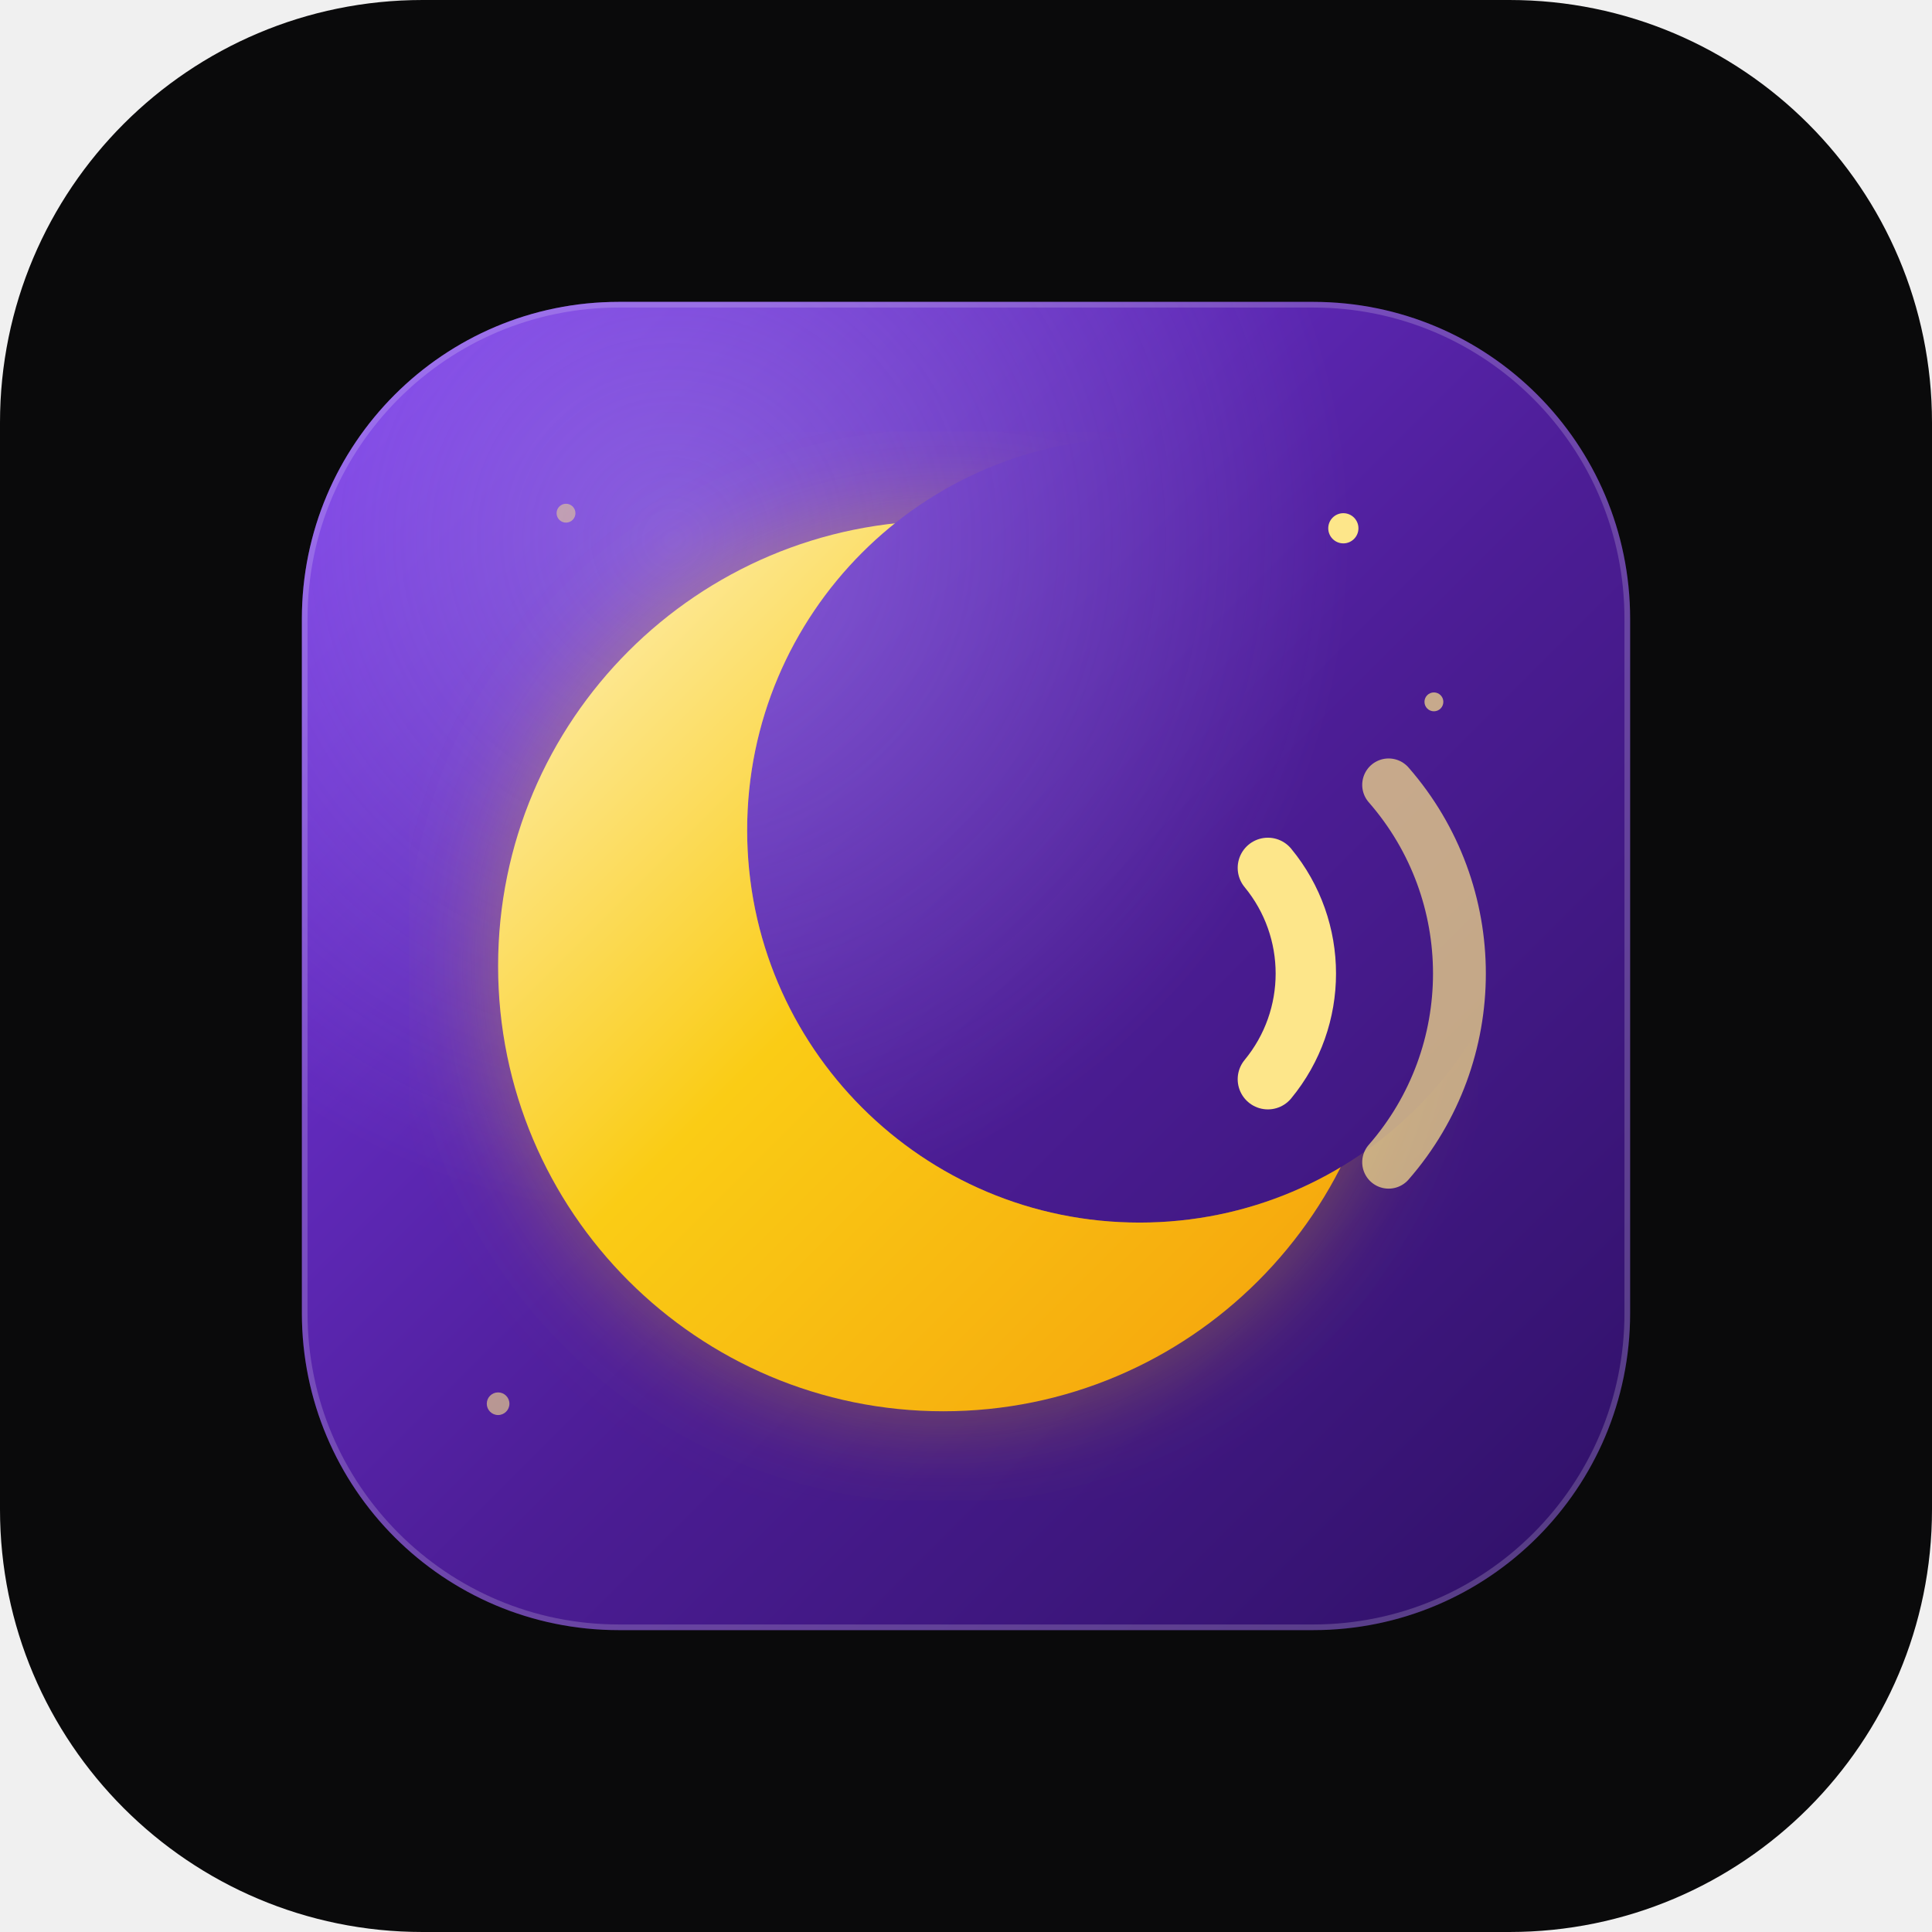
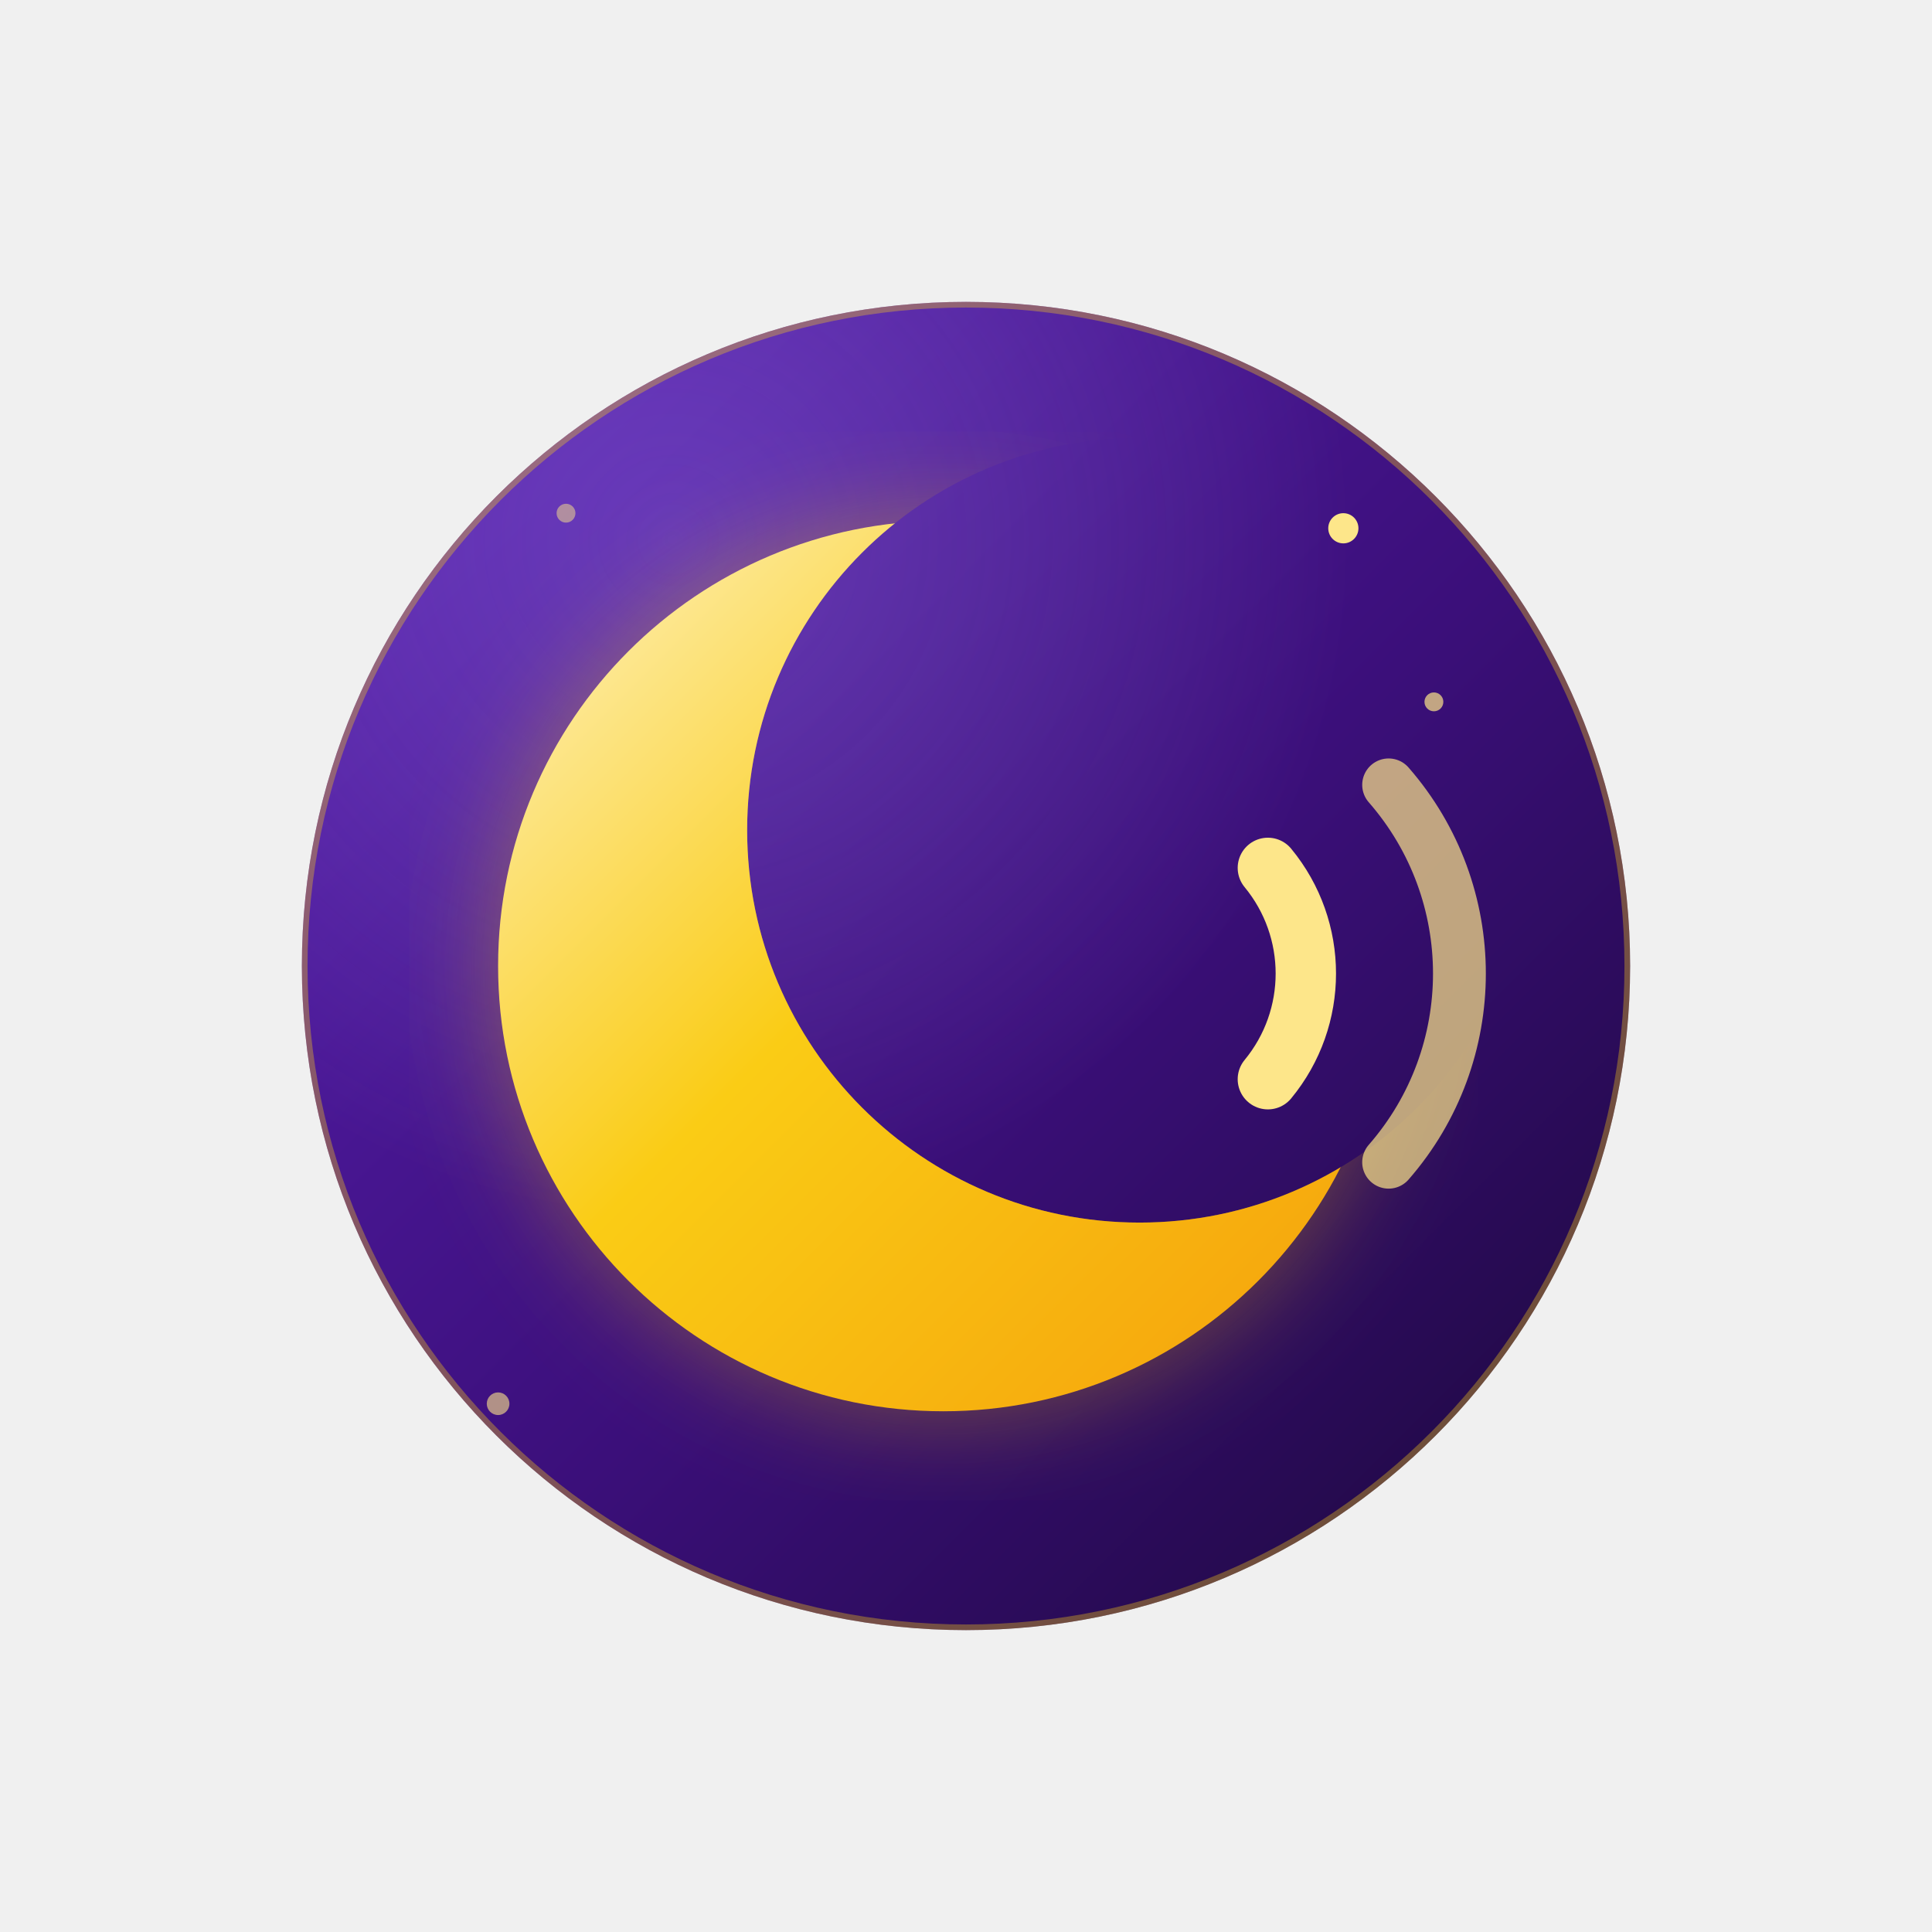
<svg xmlns="http://www.w3.org/2000/svg" viewBox="0 0 512 512">
  <defs>
    <linearGradient id="g" x1="0" y1="0" x2="1" y2="1">
-       <stop offset="0" stop-color="#7C3AED" />
-       <stop offset=".55" stop-color="#4C1D95" />
-       <stop offset="1" stop-color="#2E1065" />
+       <stop offset="0" stop-color="#5B21B6" />
+       <stop offset=".55" stop-color="#3B0F7A" />
+       <stop offset="1" stop-color="#1A0838" />
    </linearGradient>
    <radialGradient id="l" cx=".28" cy=".18" r=".85">
-       <stop offset="0" stop-color="#C4B5FD" stop-opacity=".35" />
+       <stop offset="0" stop-color="#A78BFA" stop-opacity=".28" />
      <stop offset=".6" stop-color="#C4B5FD" stop-opacity="0" />
    </radialGradient>
    <linearGradient id="y" x1="0" y1="0" x2="1" y2="1">
      <stop offset="0" stop-color="#FEF3C7" />
      <stop offset=".45" stop-color="#FACC15" />
      <stop offset="1" stop-color="#F59E0B" />
    </linearGradient>
    <mask id="m">
      <rect x="0" y="0" width="512" height="512" fill="#fff" />
      <circle cx="292" cy="226" r="104" fill="#000" />
    </mask>
    <filter id="b" x="-30%" y="-30%" width="160%" height="160%">
      <feGaussianBlur stdDeviation="14" />
    </filter>
  </defs>
-   <rect class="fundo" width="512" height="512" rx="112" fill="#0A0A0B" />
+   <rect class="fundo" width="512" height="512" rx="112" fill="none" />
  <g class="marca">
-     <rect x="80" y="80" width="352" height="352" rx="84" fill="url(#g)" />
-     <rect x="80" y="80" width="352" height="352" rx="84" fill="url(#l)" />
-     <rect x="80.75" y="80.75" width="350.5" height="350.5" rx="83.25" fill="none" stroke="#fff" stroke-opacity=".18" stroke-width="1.5" />
+     <circle cx="256" cy="256" r="176" fill="url(#g)" />
+     <circle cx="256" cy="256" r="176" fill="url(#l)" />
+     <circle cx="256" cy="256" r="175.25" fill="none" stroke="#FACC15" stroke-opacity=".35" stroke-width="1.5" />
    <g fill="#FDE68A">
      <circle cx="356" cy="140" r="4" />
      <circle cx="380" cy="186" r="2.5" fill-opacity=".7" />
      <circle cx="132" cy="372" r="3" fill-opacity=".6" />
      <circle cx="150" cy="136" r="2.5" fill-opacity=".5" />
    </g>
    <g transform="translate(10 -6)">
      <circle cx="240" cy="262" r="118" fill="#FACC15" fill-opacity=".35" mask="url(#m)" filter="url(#b)" />
      <circle cx="240" cy="262" r="118" fill="url(#y)" mask="url(#m)" />
      <g fill="none" stroke="#FDE68A" stroke-linecap="round">
        <path d="M326 236a44 44 0 0 1 0 56" stroke-width="16" />
        <path d="M358 214a76 76 0 0 1 0 100" stroke-width="14" stroke-opacity=".7" />
      </g>
    </g>
  </g>
</svg>
